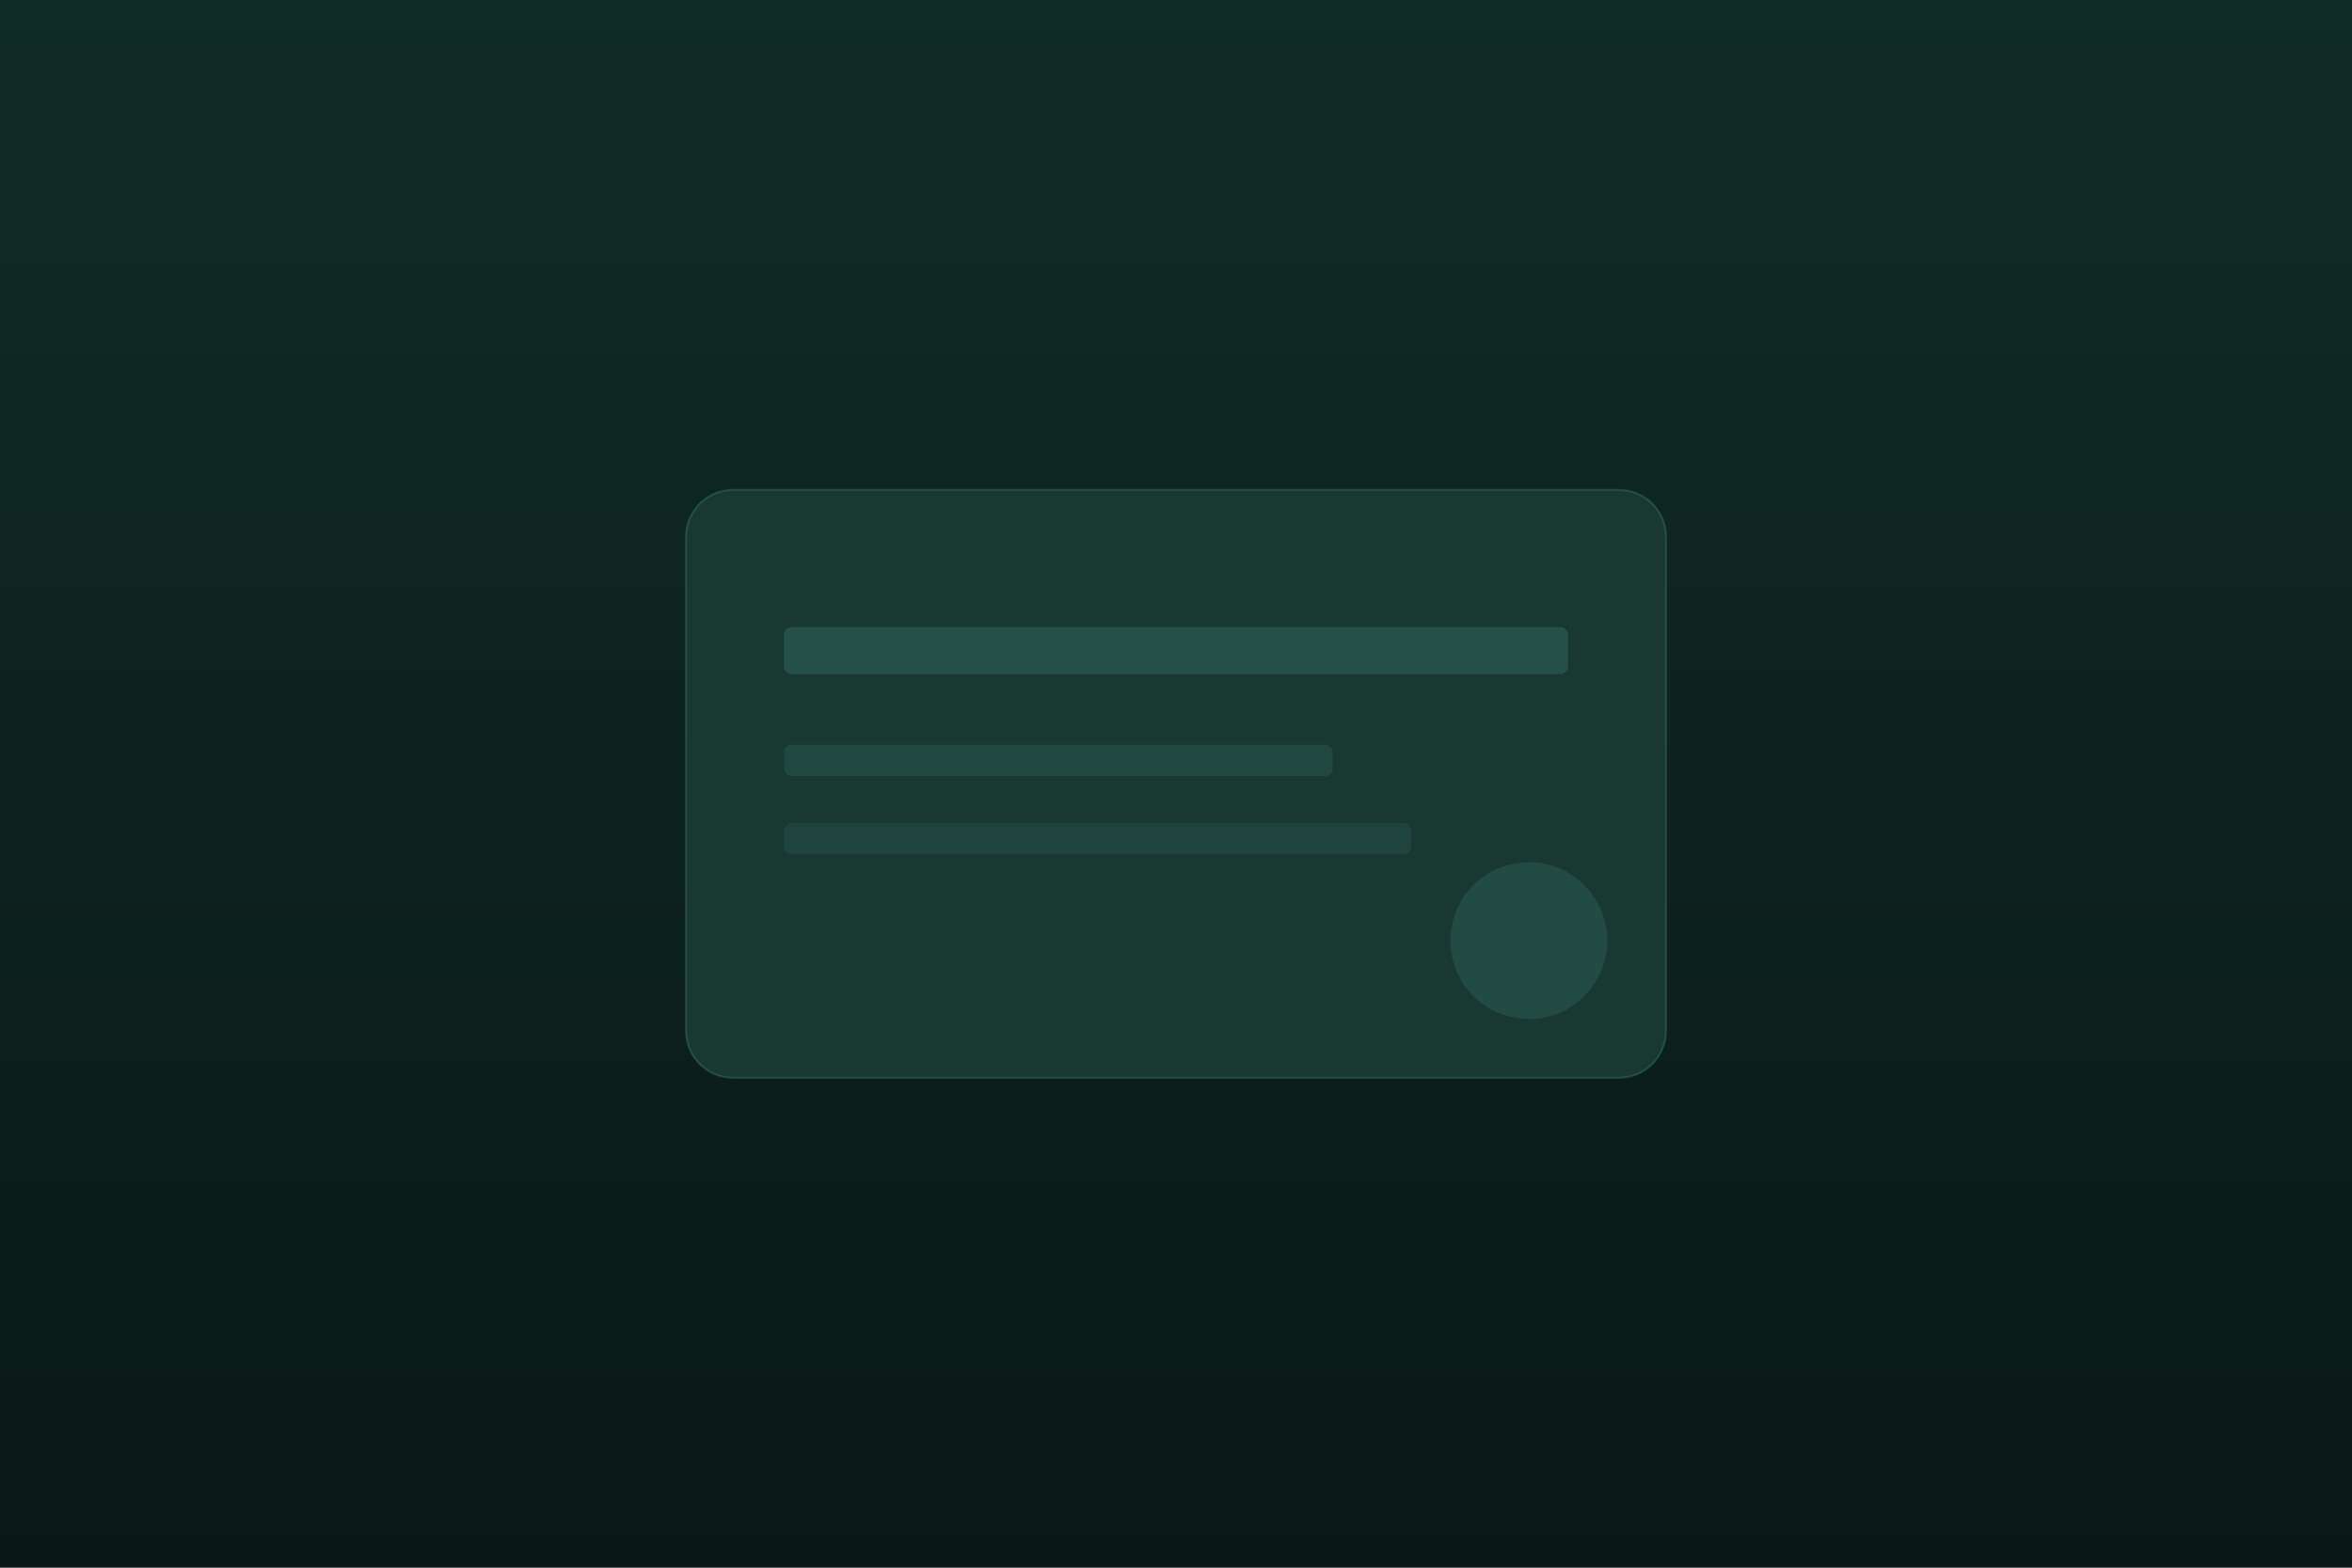
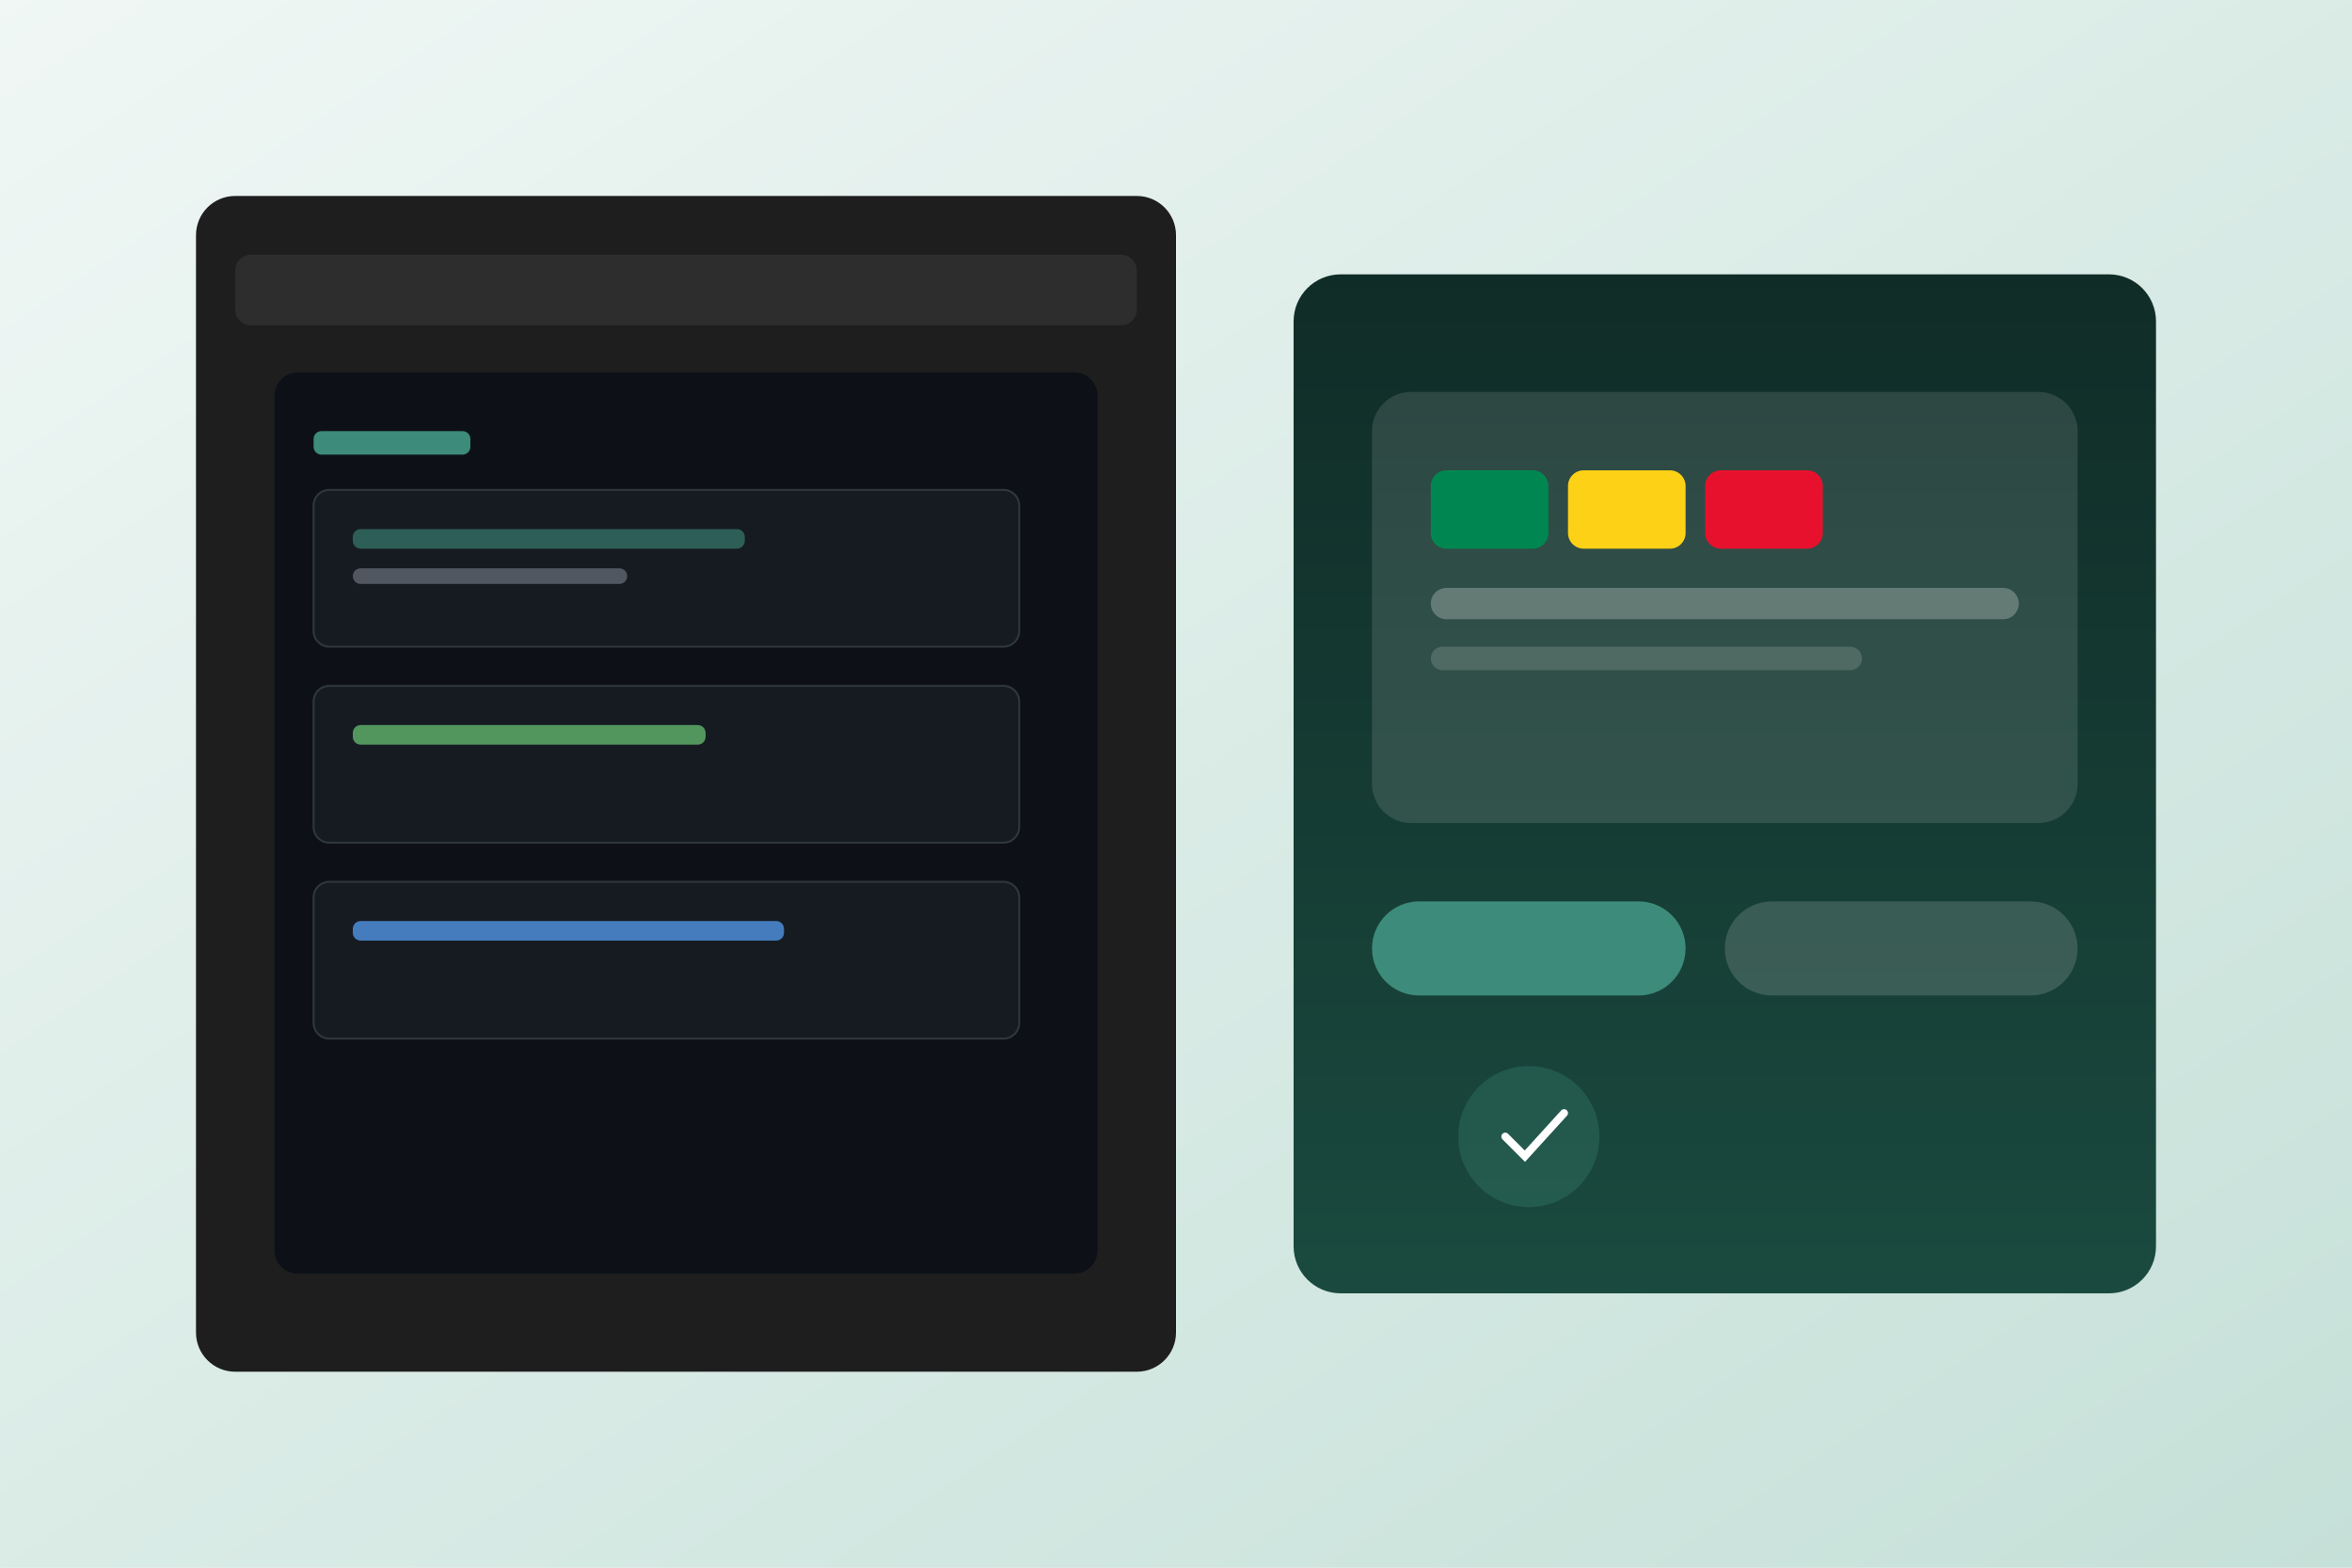
<svg xmlns="http://www.w3.org/2000/svg" viewBox="0 0 1200 800" fill="none">
  <defs>
-     <linearGradient id="bg" x1="50%" y1="0%" x2="50%" y2="100%">
+     <linearGradient id="bg" x1="0%" y1="0%" x2="100%" y2="100%">
+       <stop offset="0%" stop-color="#f0f7f5" />
+       <stop offset="100%" stop-color="#c5e0d8" />
+     </linearGradient>
+     <linearGradient id="card" x1="0%" y1="0%" x2="0%" y2="100%">
      <stop offset="0%" stop-color="#102c27" />
-       <stop offset="100%" stop-color="#0a1815" />
+       <stop offset="100%" stop-color="#1a4a3f" />
    </linearGradient>
  </defs>
  <rect width="1200" height="800" fill="url(#bg)" />
-   <rect x="350" y="250" width="500" height="300" rx="24" fill="#1a3832" stroke="#3d8b7a" stroke-opacity="0.35" stroke-width="1" />
-   <rect x="400" y="320" width="400" height="24" rx="4" fill="#3d8b7a" fill-opacity="0.3" />
-   <rect x="400" y="380" width="280" height="16" rx="4" fill="#3d8b7a" fill-opacity="0.2" />
-   <rect x="400" y="420" width="320" height="16" rx="4" fill="#3d8b7a" fill-opacity="0.15" />
-   <circle cx="780" cy="480" r="40" fill="#3d8b7a" fill-opacity="0.25" />
+   <rect x="100" y="100" width="500" height="600" rx="20" fill="#1e1e1e" />
+   <rect x="120" y="130" width="460" height="36" rx="8" fill="#2d2d2d" />
+   <rect x="140" y="190" width="420" height="460" rx="12" fill="#0d1117" />
+   <rect x="160" y="220" width="80" height="12" rx="4" fill="#3d8b7a" />
+   <rect x="160" y="250" width="360" height="80" rx="8" fill="#161b22" stroke="#30363d" />
+   <rect x="180" y="270" width="200" height="10" rx="4" fill="#3d8b7a" fill-opacity="0.6" />
+   <rect x="180" y="290" width="140" height="8" rx="4" fill="#8b949e" fill-opacity="0.5" />
+   <rect x="160" y="350" width="360" height="80" rx="8" fill="#161b22" stroke="#30363d" />
+   <rect x="180" y="370" width="180" height="10" rx="4" fill="#6bcb77" fill-opacity="0.7" />
+   <rect x="160" y="450" width="360" height="80" rx="8" fill="#161b22" stroke="#30363d" />
+   <rect x="180" y="470" width="220" height="10" rx="4" fill="#58a6ff" fill-opacity="0.7" />
+   <rect x="660" y="140" width="440" height="520" rx="24" fill="url(#card)" />
+   <rect x="700" y="200" width="360" height="220" rx="20" fill="#ffffff" fill-opacity="0.12" />
+   <rect x="730" y="240" width="60" height="40" rx="8" fill="#008751" />
+   <rect x="800" y="240" width="60" height="40" rx="8" fill="#fcd116" />
+   <rect x="870" y="240" width="60" height="40" rx="8" fill="#e8112d" />
+   <rect x="730" y="300" width="300" height="16" rx="8" fill="#ffffff" fill-opacity="0.25" />
+   <rect x="730" y="330" width="220" height="12" rx="6" fill="#ffffff" fill-opacity="0.15" />
+   <rect x="700" y="460" width="160" height="48" rx="24" fill="#3d8b7a" />
+   <rect x="880" y="460" width="180" height="48" rx="24" fill="#ffffff" fill-opacity="0.15" />
+   <circle cx="780" cy="580" r="36" fill="#3d8b7a" fill-opacity="0.3" />
+   <path d="M768 580 L778 590 L798 568" stroke="#ffffff" stroke-width="4" stroke-linecap="round" />
</svg>
